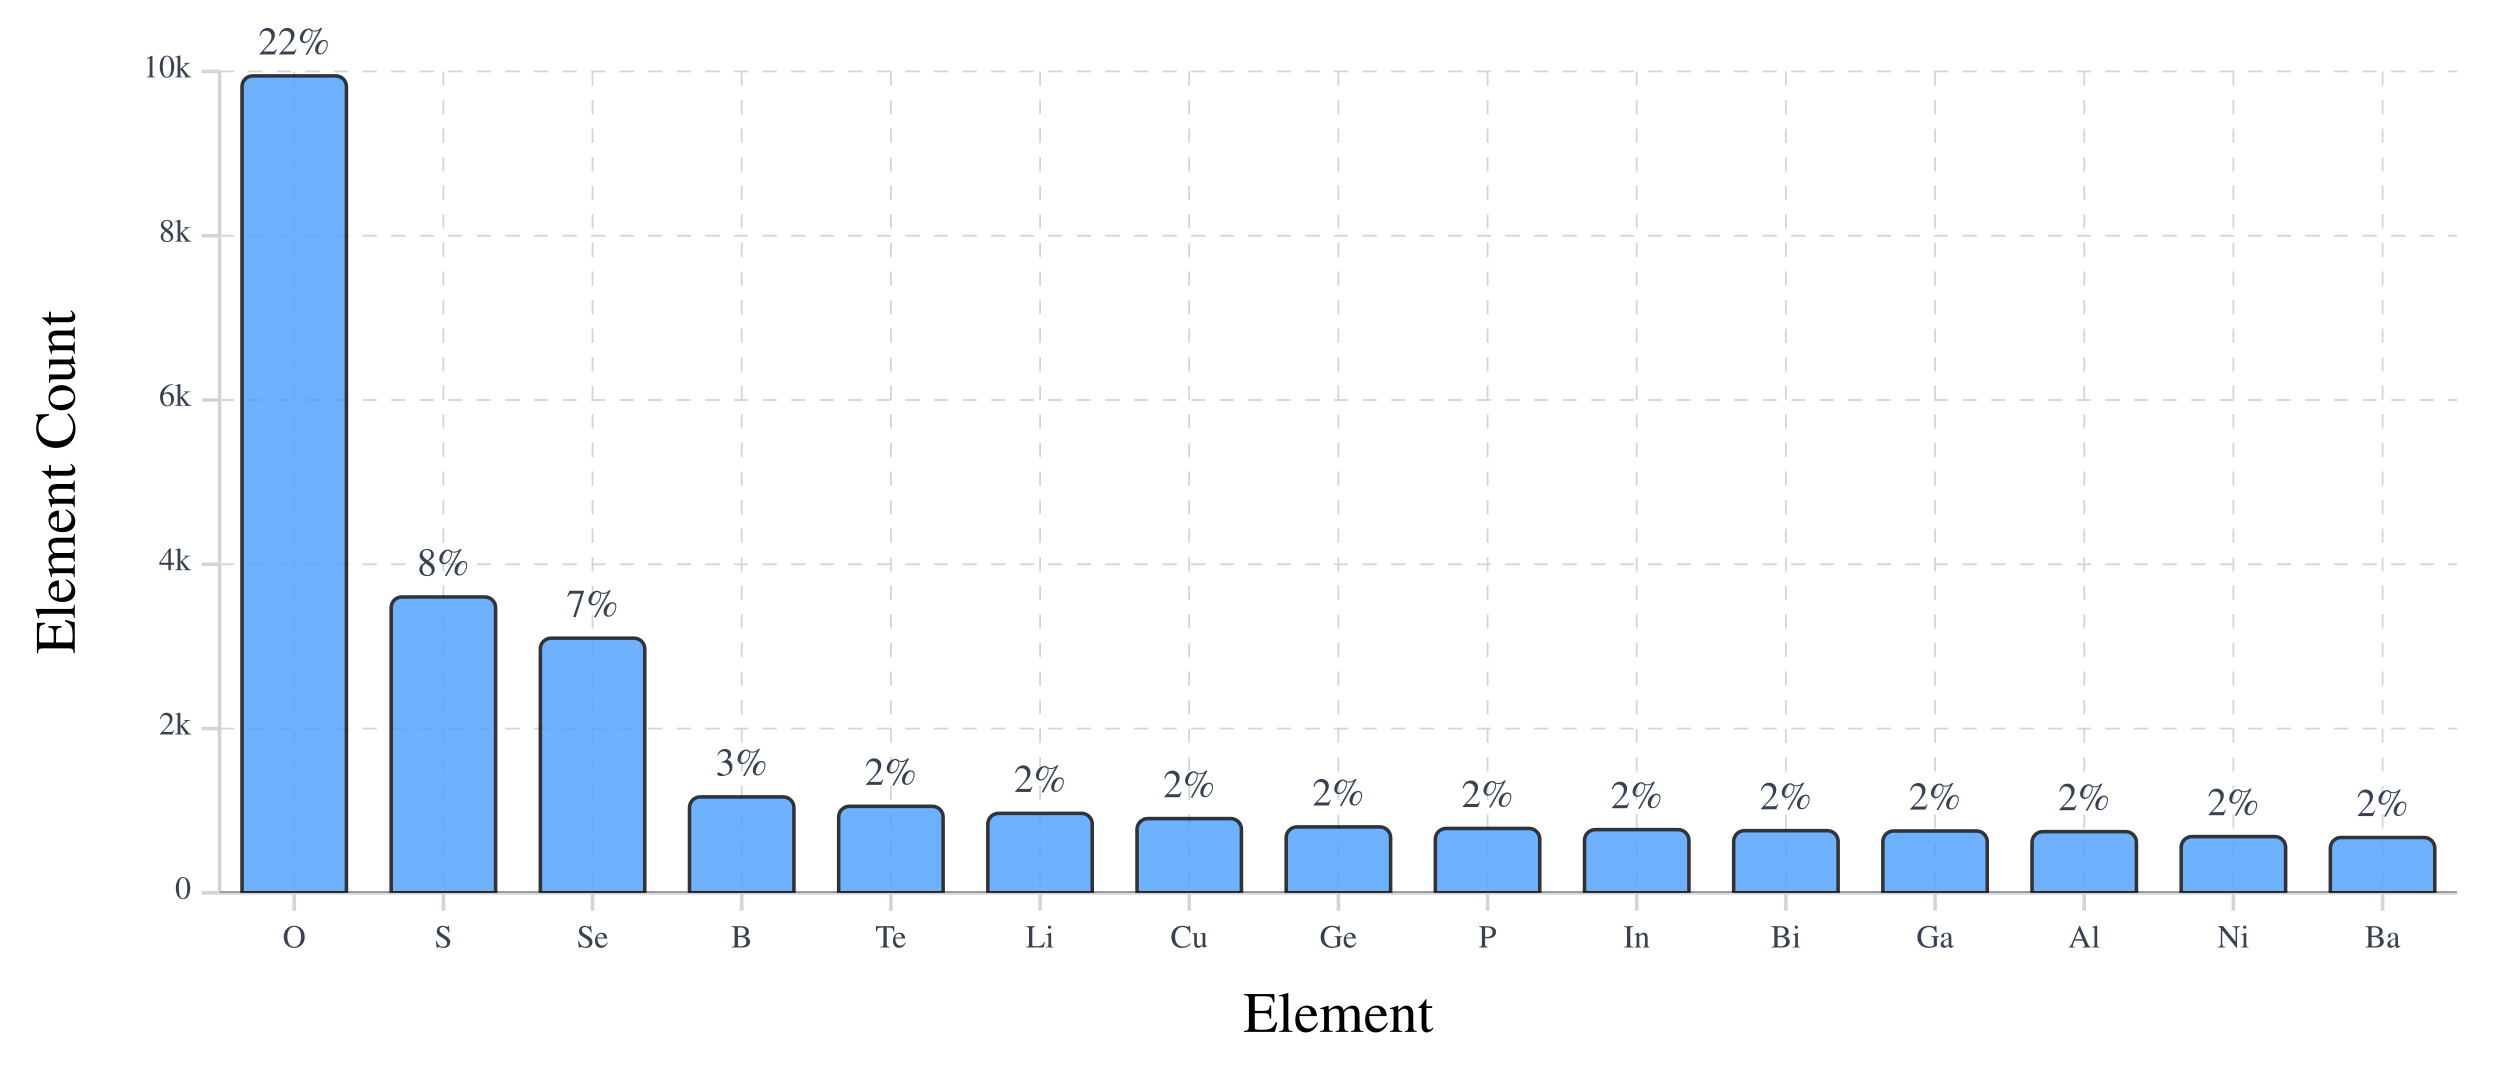
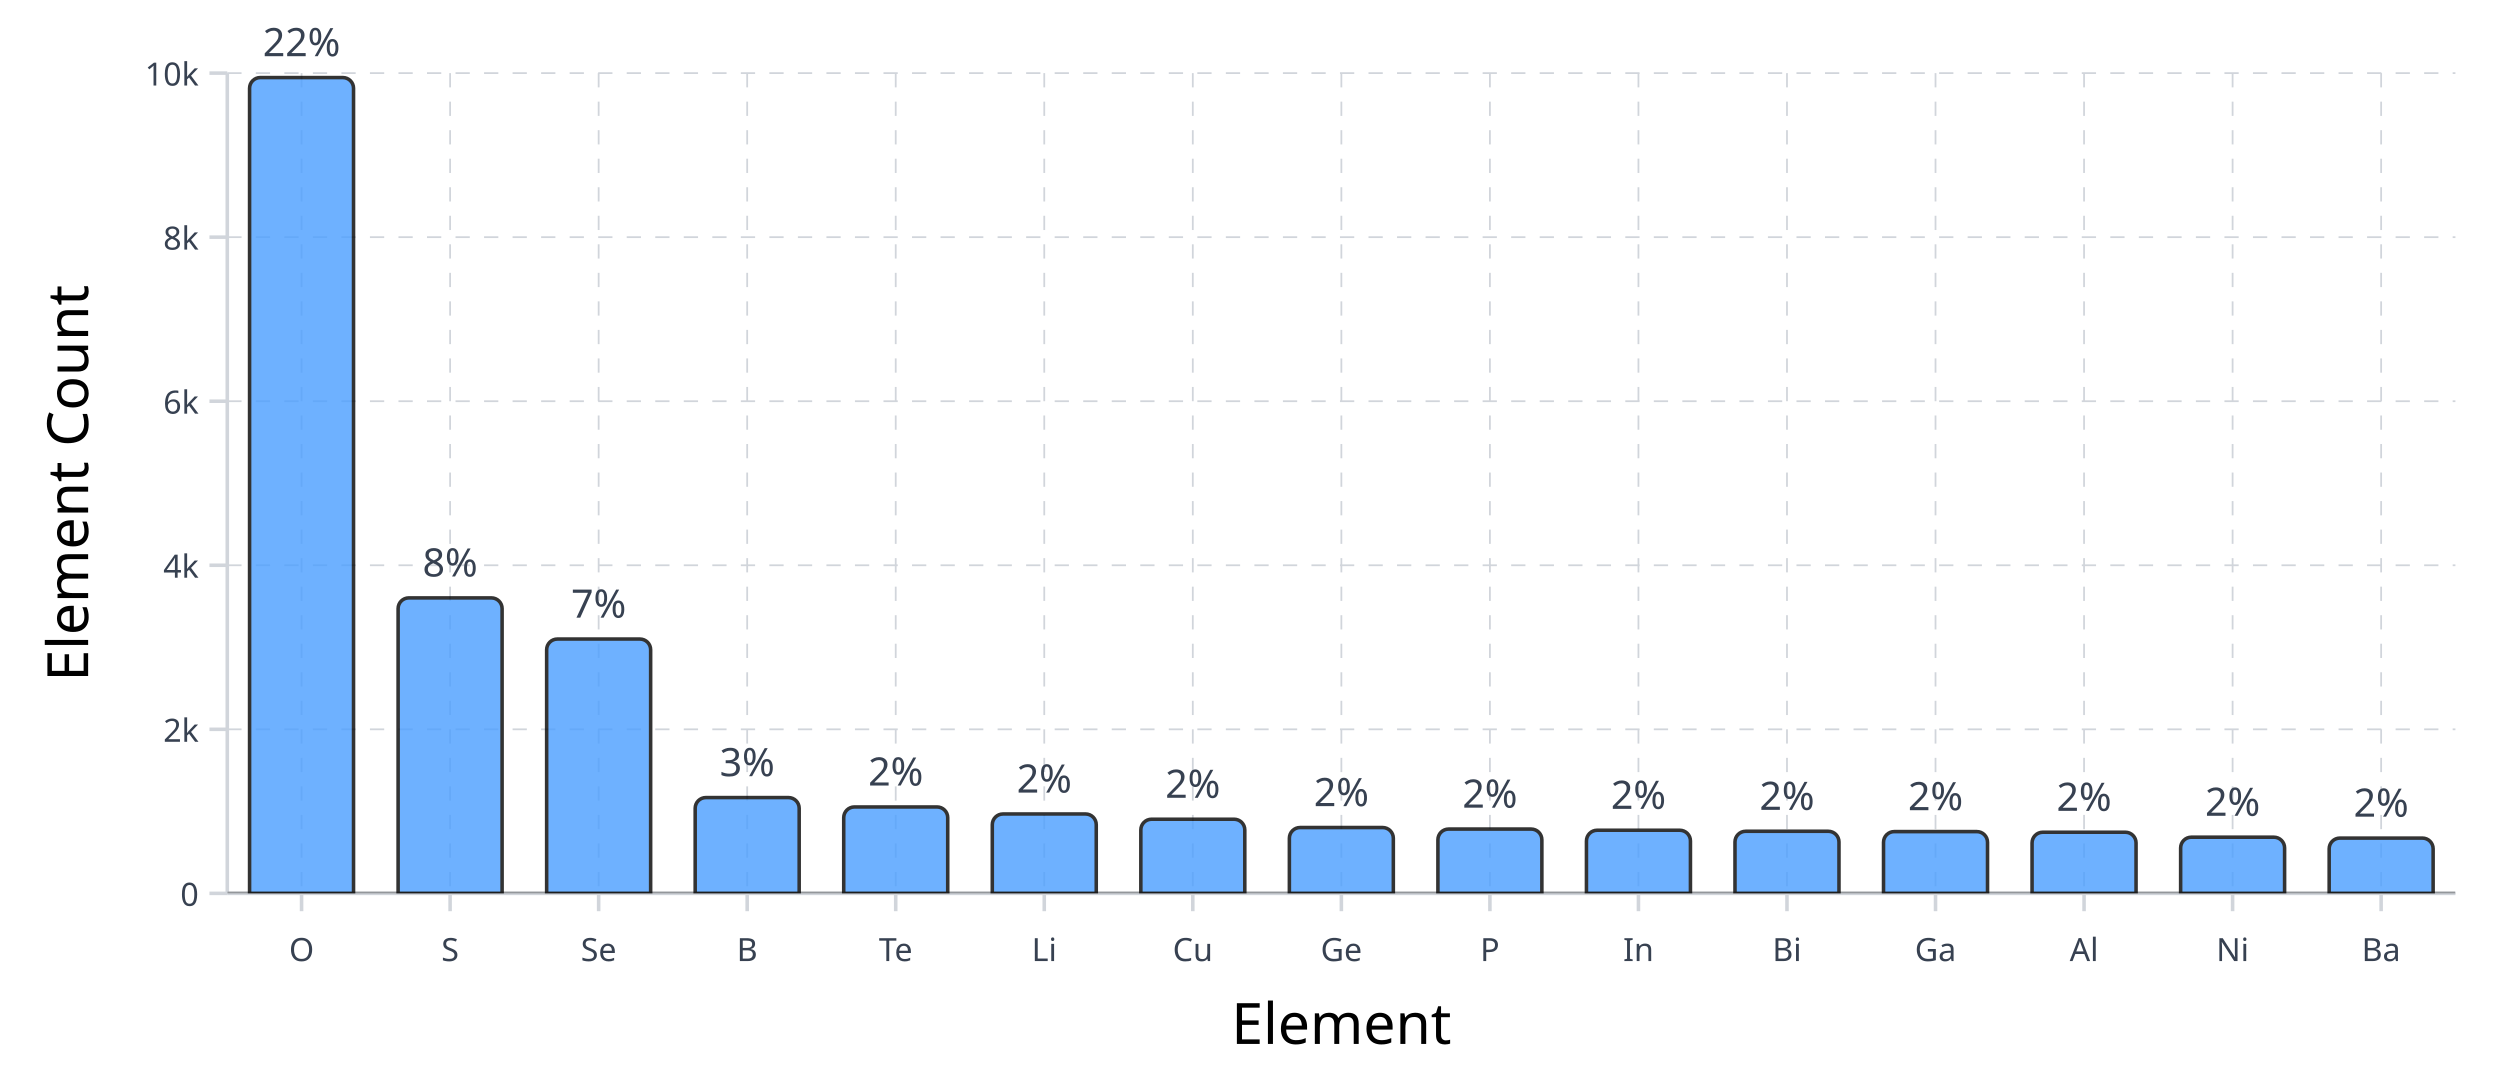
- <svg xmlns="http://www.w3.org/2000/svg" width="700" height="300" fill="#374151" aria-label="Element vs Element Count" class="svelte-ny43tg" color="#000" display="block" font-family="Times" font-size="16" font-weight="400" viewBox="0 0 700 300" word-spacing="0">
+ <svg xmlns="http://www.w3.org/2000/svg" fill="rgb(55, 65, 81)" font-family="system-ui, sans-serif" font-size="16" viewBox="-0.5 -0.5 701 301" width="701" height="301">
  <defs>
-     <clipPath id="a">
-       <path d="M61.5 20H688v230H61.5z" />
+     <clipPath id="chart-clip-5d1f1827-90f4-40e7-a66e-95b13624511d">
+       <rect x="63.23" y="20" width="624.77" height="230" />
    </clipPath>
  </defs>
-   <g class="x-axis svelte-gwe2el" style="--tick-font-default:clamp(9px, calc(0.03 * 100cqmin), 0.8em)">
-     <path stroke="#d1d5db" d="M61.5 250H688" pointer-events="none" />
-     <g class="tick svelte-gwe2el">
-       <path stroke="#d1d5db" stroke-dasharray="4" stroke-width=".5" d="M82.38 20v230" pointer-events="none" />
-       <path stroke="#d1d5db" d="M82.38 250v5" pointer-events="none" />
-       <text y="12" class="svelte-gwe2el" display="block" dominant-baseline="hanging" font-size="9" text-anchor="middle" transform="translate(82.38 250)">
-         <tspan x="0" class="svelte-gwe2el" dy="0">O</tspan>
-       </text>
-     </g>
-     <g class="tick svelte-gwe2el">
-       <path stroke="#d1d5db" stroke-dasharray="4" stroke-width=".5" d="M124.15 20v230" pointer-events="none" />
-       <path stroke="#d1d5db" d="M124.15 250v5" pointer-events="none" />
-       <text y="12" class="svelte-gwe2el" display="block" dominant-baseline="hanging" font-size="9" text-anchor="middle" transform="translate(124.15 250)">
-         <tspan x="0" class="svelte-gwe2el" dy="0">S</tspan>
-       </text>
-     </g>
-     <g class="tick svelte-gwe2el">
-       <path stroke="#d1d5db" stroke-dasharray="4" stroke-width=".5" d="M165.92 20v230" pointer-events="none" />
-       <path stroke="#d1d5db" d="M165.92 250v5" pointer-events="none" />
-       <text y="12" class="svelte-gwe2el" display="block" dominant-baseline="hanging" font-size="9" text-anchor="middle" transform="translate(165.92 250)">
-         <tspan x="0" class="svelte-gwe2el" dy="0">Se</tspan>
-       </text>
-     </g>
-     <g class="tick svelte-gwe2el">
-       <path stroke="#d1d5db" stroke-dasharray="4" stroke-width=".5" d="M207.68 20v230" pointer-events="none" />
-       <path stroke="#d1d5db" d="M207.68 250v5" pointer-events="none" />
-       <text y="12" class="svelte-gwe2el" display="block" dominant-baseline="hanging" font-size="9" text-anchor="middle" transform="translate(207.68 250)">
-         <tspan x="0" class="svelte-gwe2el" dy="0">B</tspan>
-       </text>
-     </g>
-     <g class="tick svelte-gwe2el">
-       <path stroke="#d1d5db" stroke-dasharray="4" stroke-width=".5" d="M249.45 20v230" pointer-events="none" />
-       <path stroke="#d1d5db" d="M249.45 250v5" pointer-events="none" />
-       <text y="12" class="svelte-gwe2el" display="block" dominant-baseline="hanging" font-size="9" text-anchor="middle" transform="translate(249.45 250)">
-         <tspan x="0" class="svelte-gwe2el" dy="0">Te</tspan>
-       </text>
-     </g>
-     <g class="tick svelte-gwe2el">
-       <path stroke="#d1d5db" stroke-dasharray="4" stroke-width=".5" d="M291.22 20v230" pointer-events="none" />
-       <path stroke="#d1d5db" d="M291.22 250v5" pointer-events="none" />
-       <text y="12" class="svelte-gwe2el" display="block" dominant-baseline="hanging" font-size="9" text-anchor="middle" transform="translate(291.22 250)">
-         <tspan x="0" class="svelte-gwe2el" dy="0">Li</tspan>
-       </text>
-     </g>
-     <g class="tick svelte-gwe2el">
-       <path stroke="#d1d5db" stroke-dasharray="4" stroke-width=".5" d="M332.98 20v230" pointer-events="none" />
-       <path stroke="#d1d5db" d="M332.98 250v5" pointer-events="none" />
-       <text y="12" class="svelte-gwe2el" display="block" dominant-baseline="hanging" font-size="9" text-anchor="middle" transform="translate(332.98 250)">
-         <tspan x="0" class="svelte-gwe2el" dy="0">Cu</tspan>
-       </text>
-     </g>
-     <g class="tick svelte-gwe2el">
-       <path stroke="#d1d5db" stroke-dasharray="4" stroke-width=".5" d="M374.75 20v230" pointer-events="none" />
-       <path stroke="#d1d5db" d="M374.75 250v5" pointer-events="none" />
-       <text y="12" class="svelte-gwe2el" display="block" dominant-baseline="hanging" font-size="9" text-anchor="middle" transform="translate(374.75 250)">
-         <tspan x="0" class="svelte-gwe2el" dy="0">Ge</tspan>
-       </text>
-     </g>
-     <g class="tick svelte-gwe2el">
-       <path stroke="#d1d5db" stroke-dasharray="4" stroke-width=".5" d="M416.52 20v230" pointer-events="none" />
-       <path stroke="#d1d5db" d="M416.52 250v5" pointer-events="none" />
-       <text y="12" class="svelte-gwe2el" display="block" dominant-baseline="hanging" font-size="9" text-anchor="middle" transform="translate(416.52 250)">
-         <tspan x="0" class="svelte-gwe2el" dy="0">P</tspan>
-       </text>
-     </g>
-     <g class="tick svelte-gwe2el">
-       <path stroke="#d1d5db" stroke-dasharray="4" stroke-width=".5" d="M458.28 20v230" pointer-events="none" />
-       <path stroke="#d1d5db" d="M458.28 250v5" pointer-events="none" />
-       <text y="12" class="svelte-gwe2el" display="block" dominant-baseline="hanging" font-size="9" text-anchor="middle" transform="translate(458.28 250)">
-         <tspan x="0" class="svelte-gwe2el" dy="0">In</tspan>
-       </text>
-     </g>
-     <g class="tick svelte-gwe2el">
-       <path stroke="#d1d5db" stroke-dasharray="4" stroke-width=".5" d="M500.05 20v230" pointer-events="none" />
-       <path stroke="#d1d5db" d="M500.05 250v5" pointer-events="none" />
-       <text y="12" class="svelte-gwe2el" display="block" dominant-baseline="hanging" font-size="9" text-anchor="middle" transform="translate(500.05 250)">
-         <tspan x="0" class="svelte-gwe2el" dy="0">Bi</tspan>
-       </text>
-     </g>
-     <g class="tick svelte-gwe2el">
-       <path stroke="#d1d5db" stroke-dasharray="4" stroke-width=".5" d="M541.82 20v230" pointer-events="none" />
-       <path stroke="#d1d5db" d="M541.82 250v5" pointer-events="none" />
-       <text y="12" class="svelte-gwe2el" display="block" dominant-baseline="hanging" font-size="9" text-anchor="middle" transform="translate(541.82 250)">
-         <tspan x="0" class="svelte-gwe2el" dy="0">Ga</tspan>
-       </text>
-     </g>
-     <g class="tick svelte-gwe2el">
-       <path stroke="#d1d5db" stroke-dasharray="4" stroke-width=".5" d="M583.58 20v230" pointer-events="none" />
-       <path stroke="#d1d5db" d="M583.58 250v5" pointer-events="none" />
-       <text y="12" class="svelte-gwe2el" display="block" dominant-baseline="hanging" font-size="9" text-anchor="middle" transform="translate(583.58 250)">
-         <tspan x="0" class="svelte-gwe2el" dy="0">Al</tspan>
-       </text>
-     </g>
-     <g class="tick svelte-gwe2el">
-       <path stroke="#d1d5db" stroke-dasharray="4" stroke-width=".5" d="M625.35 20v230" pointer-events="none" />
-       <path stroke="#d1d5db" d="M625.35 250v5" pointer-events="none" />
-       <text y="12" class="svelte-gwe2el" display="block" dominant-baseline="hanging" font-size="9" text-anchor="middle" transform="translate(625.35 250)">
-         <tspan x="0" class="svelte-gwe2el" dy="0">Ni</tspan>
-       </text>
-     </g>
-     <g class="tick svelte-gwe2el">
-       <path stroke="#d1d5db" stroke-dasharray="4" stroke-width=".5" d="M667.12 20v230" pointer-events="none" />
-       <path stroke="#d1d5db" d="M667.12 250v5" pointer-events="none" />
-       <text y="12" class="svelte-gwe2el" display="block" dominant-baseline="hanging" font-size="9" text-anchor="middle" transform="translate(667.12 250)">
-         <tspan x="0" class="svelte-gwe2el" dy="0">Ba</tspan>
-       </text>
-     </g>
-     <text x="374.75" y="286" fill="currentColor" class="axis-label x-label svelte-swdpfo" display="block" dominant-baseline="central" pointer-events="none" text-anchor="middle">
-       <tspan x="374.75" y="286" class="svelte-swdpfo">
-         <tspan class="svelte-swdpfo">Element</tspan>
-       </tspan>
-     </text>
-   </g>
-   <g class="y-axis svelte-gwe2el" style="--tick-font-default:clamp(9px, calc(0.03 * 100cqmin), 0.8em)">
-     <path stroke="#d1d5db" d="M61.5 20v230" pointer-events="none" />
-     <g class="tick svelte-gwe2el">
-       <path stroke="#d1d5db" stroke-dasharray="4" stroke-width=".5" d="M61.5 250H688" pointer-events="none" />
-       <path stroke="#d1d5db" d="M56.5 250h5" pointer-events="none" />
-       <text x="-8" class="svelte-gwe2el" display="block" dominant-baseline="central" font-size="9" text-anchor="end" transform="translate(61.5 250)">
-         <tspan x="-8" class="svelte-gwe2el" dy="0">0</tspan>
-       </text>
-     </g>
-     <g class="tick svelte-gwe2el">
-       <path stroke="#d1d5db" stroke-dasharray="4" stroke-width=".5" d="M61.5 204H688" pointer-events="none" />
-       <path stroke="#d1d5db" d="M56.5 204h5" pointer-events="none" />
-       <text x="-8" class="svelte-gwe2el" display="block" dominant-baseline="central" font-size="9" text-anchor="end" transform="translate(61.5 204)">
-         <tspan x="-8" class="svelte-gwe2el" dy="0">2k</tspan>
-       </text>
-     </g>
-     <g class="tick svelte-gwe2el">
-       <path stroke="#d1d5db" stroke-dasharray="4" stroke-width=".5" d="M61.5 158H688" pointer-events="none" />
-       <path stroke="#d1d5db" d="M56.5 158h5" pointer-events="none" />
-       <text x="-8" class="svelte-gwe2el" display="block" dominant-baseline="central" font-size="9" text-anchor="end" transform="translate(61.5 158)">
-         <tspan x="-8" class="svelte-gwe2el" dy="0">4k</tspan>
-       </text>
-     </g>
-     <g class="tick svelte-gwe2el">
-       <path stroke="#d1d5db" stroke-dasharray="4" stroke-width=".5" d="M61.5 112H688" pointer-events="none" />
-       <path stroke="#d1d5db" d="M56.5 112h5" pointer-events="none" />
-       <text x="-8" class="svelte-gwe2el" display="block" dominant-baseline="central" font-size="9" text-anchor="end" transform="translate(61.5 112)">
-         <tspan x="-8" class="svelte-gwe2el" dy="0">6k</tspan>
-       </text>
-     </g>
-     <g class="tick svelte-gwe2el">
-       <path stroke="#d1d5db" stroke-dasharray="4" stroke-width=".5" d="M61.5 66H688" pointer-events="none" />
-       <path stroke="#d1d5db" d="M56.5 66h5" pointer-events="none" />
-       <text x="-8" class="svelte-gwe2el" display="block" dominant-baseline="central" font-size="9" text-anchor="end" transform="translate(61.5 66)">
-         <tspan x="-8" class="svelte-gwe2el" dy="0">8k</tspan>
-       </text>
-     </g>
-     <g class="tick svelte-gwe2el">
-       <path stroke="#d1d5db" stroke-dasharray="4" stroke-width=".5" d="M61.5 20H688" pointer-events="none" />
-       <path stroke="#d1d5db" d="M56.5 20h5" pointer-events="none" />
-       <text x="-8" class="svelte-gwe2el" display="block" dominant-baseline="central" font-size="9" text-anchor="end" transform="translate(61.5 20)">
-         <tspan x="-8" class="svelte-gwe2el" dy="0">10k</tspan>
-       </text>
-     </g>
-     <text x="18" y="135" fill="currentColor" class="axis-label y-label svelte-swdpfo" display="block" dominant-baseline="central" pointer-events="none" text-anchor="middle" transform="rotate(-90 18 135)">
-       <tspan x="18" y="135" class="svelte-swdpfo">
-         <tspan class="svelte-swdpfo">Element Count</tspan>
-       </tspan>
-     </text>
-   </g>
-   <g clip-path="url(&quot;#a&quot;)">
-     <path stroke="#000" d="M61.5 250H688" class="zero-line svelte-hanx6g" opacity=".3" />
-   </g>
-   <g class="bar-series svelte-ape502">
-     <path fill="#4a9eff" stroke="#000" d="M67.77 250V24.25a3 3 0 0 1 3-3H94a3 3 0 0 1 3 3V250Z" clip-path="url(&quot;#a&quot;)" opacity=".8" />
-     <text x="82.38" y="15.25" class="bar-label svelte-ape502" display="block" font-size="11" text-anchor="middle">22%</text>
-     <path fill="#4a9eff" stroke="#000" d="M109.53 250v-79.85a3 3 0 0 1 3-3h23.24a3 3 0 0 1 3 3V250Z" clip-path="url(&quot;#a&quot;)" opacity=".8" />
-     <text x="124.15" y="161.15" class="bar-label svelte-ape502" display="block" font-size="11" text-anchor="middle">8%</text>
-     <path fill="#4a9eff" stroke="#000" d="M151.3 250v-68.31a3 3 0 0 1 3-3h23.23a3 3 0 0 1 3 3V250Z" clip-path="url(&quot;#a&quot;)" opacity=".8" />
-     <text x="165.92" y="172.69" class="bar-label svelte-ape502" display="block" font-size="11" text-anchor="middle">7%</text>
-     <path fill="#4a9eff" stroke="#000" d="M193.06 250v-23.86a3 3 0 0 1 3-3h23.24a3 3 0 0 1 3 3V250Z" clip-path="url(&quot;#a&quot;)" opacity=".8" />
-     <text x="207.68" y="217.14" class="bar-label svelte-ape502" display="block" font-size="11" text-anchor="middle">3%</text>
-     <path fill="#4a9eff" stroke="#000" d="M234.83 250v-21.23a3 3 0 0 1 3-3h23.24a3 3 0 0 1 3 3V250Z" clip-path="url(&quot;#a&quot;)" opacity=".8" />
-     <text x="249.45" y="219.77" class="bar-label svelte-ape502" display="block" font-size="11" text-anchor="middle">2%</text>
-     <path fill="#4a9eff" stroke="#000" d="M276.6 250v-19.26a3 3 0 0 1 3-3h23.23a3 3 0 0 1 3 3V250Z" clip-path="url(&quot;#a&quot;)" opacity=".8" />
-     <text x="291.22" y="221.74" class="bar-label svelte-ape502" display="block" font-size="11" text-anchor="middle">2%</text>
-     <path fill="#4a9eff" stroke="#000" d="M318.37 250v-17.79a3 3 0 0 1 3-3h23.23a3 3 0 0 1 3 3V250Z" clip-path="url(&quot;#a&quot;)" opacity=".8" />
-     <text x="332.98" y="223.21" class="bar-label svelte-ape502" display="block" font-size="11" text-anchor="middle">2%</text>
-     <path fill="#4a9eff" stroke="#000" d="M360.13 250v-15.46a3 3 0 0 1 3-3h23.24a3 3 0 0 1 3 3V250Z" clip-path="url(&quot;#a&quot;)" opacity=".8" />
-     <text x="374.75" y="225.54" class="bar-label svelte-ape502" display="block" font-size="11" text-anchor="middle">2%</text>
-     <path fill="#4a9eff" stroke="#000" d="M401.9 250v-15.03a3 3 0 0 1 3-3h23.23a3 3 0 0 1 3 3V250Z" clip-path="url(&quot;#a&quot;)" opacity=".8" />
-     <text x="416.52" y="225.97" class="bar-label svelte-ape502" display="block" font-size="11" text-anchor="middle">2%</text>
-     <path fill="#4a9eff" stroke="#000" d="M443.67 250v-14.7a3 3 0 0 1 3-3h23.23a3 3 0 0 1 3 3V250Z" clip-path="url(&quot;#a&quot;)" opacity=".8" />
-     <text x="458.28" y="226.3" class="bar-label svelte-ape502" display="block" font-size="11" text-anchor="middle">2%</text>
-     <path fill="#4a9eff" stroke="#000" d="M485.43 250v-14.41a3 3 0 0 1 3-3h23.24a3 3 0 0 1 3 3V250Z" clip-path="url(&quot;#a&quot;)" opacity=".8" />
-     <text x="500.05" y="226.59" class="bar-label svelte-ape502" display="block" font-size="11" text-anchor="middle">2%</text>
-     <path fill="#4a9eff" stroke="#000" d="M527.2 250v-14.32a3 3 0 0 1 3-3h23.23a3 3 0 0 1 3 3V250Z" clip-path="url(&quot;#a&quot;)" opacity=".8" />
-     <text x="541.82" y="226.68" class="bar-label svelte-ape502" display="block" font-size="11" text-anchor="middle">2%</text>
-     <path fill="#4a9eff" stroke="#000" d="M568.97 250v-14.14a3 3 0 0 1 3-3h23.23a3 3 0 0 1 3 3V250Z" clip-path="url(&quot;#a&quot;)" opacity=".8" />
-     <text x="583.58" y="226.86" class="bar-label svelte-ape502" display="block" font-size="11" text-anchor="middle">2%</text>
-     <path fill="#4a9eff" stroke="#000" d="M610.73 250v-12.75a3 3 0 0 1 3-3h23.24a3 3 0 0 1 3 3V250Z" clip-path="url(&quot;#a&quot;)" opacity=".8" />
-     <text x="625.35" y="228.25" class="bar-label svelte-ape502" display="block" font-size="11" text-anchor="middle">2%</text>
-     <path fill="#4a9eff" stroke="#000" d="M652.5 250v-12.5a3 3 0 0 1 3-3h23.24a3 3 0 0 1 3 3V250Z" clip-path="url(&quot;#a&quot;)" opacity=".8" />
-     <text x="667.12" y="228.5" class="bar-label svelte-ape502" display="block" font-size="11" text-anchor="middle">2%</text>
+   <g class="x-axis" style="--tick-font-default: clamp(9px, calc(0.03 * 100cqmin), 0.8em);">
+     <line x1="63.23" x2="688" y1="250" y2="250" stroke="rgb(209, 213, 219)" />
+     <g class="tick" transform="translate(84.06, 250)">
+       <line y1="-230" y2="0" stroke="rgb(209, 213, 219)" stroke-dasharray="4" stroke-width="0.5" />
+       <line y1="0" y2="5" stroke="rgb(209, 213, 219)" />
+       <text x="0" y="12" text-anchor="middle" dominant-baseline="hanging" font-size="9">
+         <tspan x="0" dy="0">O</tspan>
+       </text>
+     </g>
+     <g class="tick" transform="translate(125.71, 250)">
+       <line y1="-230" y2="0" stroke="rgb(209, 213, 219)" stroke-dasharray="4" stroke-width="0.5" />
+       <line y1="0" y2="5" stroke="rgb(209, 213, 219)" />
+       <text x="0" y="12" text-anchor="middle" dominant-baseline="hanging" font-size="9">
+         <tspan x="0" dy="0">S</tspan>
+       </text>
+     </g>
+     <g class="tick" transform="translate(167.36, 250)">
+       <line y1="-230" y2="0" stroke="rgb(209, 213, 219)" stroke-dasharray="4" stroke-width="0.5" />
+       <line y1="0" y2="5" stroke="rgb(209, 213, 219)" />
+       <text x="0" y="12" text-anchor="middle" dominant-baseline="hanging" font-size="9">
+         <tspan x="0" dy="0">Se</tspan>
+       </text>
+     </g>
+     <g class="tick" transform="translate(209.01, 250)">
+       <line y1="-230" y2="0" stroke="rgb(209, 213, 219)" stroke-dasharray="4" stroke-width="0.5" />
+       <line y1="0" y2="5" stroke="rgb(209, 213, 219)" />
+       <text x="0" y="12" text-anchor="middle" dominant-baseline="hanging" font-size="9">
+         <tspan x="0" dy="0">B</tspan>
+       </text>
+     </g>
+     <g class="tick" transform="translate(250.66, 250)">
+       <line y1="-230" y2="0" stroke="rgb(209, 213, 219)" stroke-dasharray="4" stroke-width="0.5" />
+       <line y1="0" y2="5" stroke="rgb(209, 213, 219)" />
+       <text x="0" y="12" text-anchor="middle" dominant-baseline="hanging" font-size="9">
+         <tspan x="0" dy="0">Te</tspan>
+       </text>
+     </g>
+     <g class="tick" transform="translate(292.31, 250)">
+       <line y1="-230" y2="0" stroke="rgb(209, 213, 219)" stroke-dasharray="4" stroke-width="0.5" />
+       <line y1="0" y2="5" stroke="rgb(209, 213, 219)" />
+       <text x="0" y="12" text-anchor="middle" dominant-baseline="hanging" font-size="9">
+         <tspan x="0" dy="0">Li</tspan>
+       </text>
+     </g>
+     <g class="tick" transform="translate(333.96, 250)">
+       <line y1="-230" y2="0" stroke="rgb(209, 213, 219)" stroke-dasharray="4" stroke-width="0.5" />
+       <line y1="0" y2="5" stroke="rgb(209, 213, 219)" />
+       <text x="0" y="12" text-anchor="middle" dominant-baseline="hanging" font-size="9">
+         <tspan x="0" dy="0">Cu</tspan>
+       </text>
+     </g>
+     <g class="tick" transform="translate(375.62, 250)">
+       <line y1="-230" y2="0" stroke="rgb(209, 213, 219)" stroke-dasharray="4" stroke-width="0.5" />
+       <line y1="0" y2="5" stroke="rgb(209, 213, 219)" />
+       <text x="0" y="12" text-anchor="middle" dominant-baseline="hanging" font-size="9">
+         <tspan x="0" dy="0">Ge</tspan>
+       </text>
+     </g>
+     <g class="tick" transform="translate(417.27, 250)">
+       <line y1="-230" y2="0" stroke="rgb(209, 213, 219)" stroke-dasharray="4" stroke-width="0.5" />
+       <line y1="0" y2="5" stroke="rgb(209, 213, 219)" />
+       <text x="0" y="12" text-anchor="middle" dominant-baseline="hanging" font-size="9">
+         <tspan x="0" dy="0">P</tspan>
+       </text>
+     </g>
+     <g class="tick" transform="translate(458.92, 250)">
+       <line y1="-230" y2="0" stroke="rgb(209, 213, 219)" stroke-dasharray="4" stroke-width="0.5" />
+       <line y1="0" y2="5" stroke="rgb(209, 213, 219)" />
+       <text x="0" y="12" text-anchor="middle" dominant-baseline="hanging" font-size="9">
+         <tspan x="0" dy="0">In</tspan>
+       </text>
+     </g>
+     <g class="tick" transform="translate(500.57, 250)">
+       <line y1="-230" y2="0" stroke="rgb(209, 213, 219)" stroke-dasharray="4" stroke-width="0.5" />
+       <line y1="0" y2="5" stroke="rgb(209, 213, 219)" />
+       <text x="0" y="12" text-anchor="middle" dominant-baseline="hanging" font-size="9">
+         <tspan x="0" dy="0">Bi</tspan>
+       </text>
+     </g>
+     <g class="tick" transform="translate(542.22, 250)">
+       <line y1="-230" y2="0" stroke="rgb(209, 213, 219)" stroke-dasharray="4" stroke-width="0.5" />
+       <line y1="0" y2="5" stroke="rgb(209, 213, 219)" />
+       <text x="0" y="12" text-anchor="middle" dominant-baseline="hanging" font-size="9">
+         <tspan x="0" dy="0">Ga</tspan>
+       </text>
+     </g>
+     <g class="tick" transform="translate(583.87, 250)">
+       <line y1="-230" y2="0" stroke="rgb(209, 213, 219)" stroke-dasharray="4" stroke-width="0.5" />
+       <line y1="0" y2="5" stroke="rgb(209, 213, 219)" />
+       <text x="0" y="12" text-anchor="middle" dominant-baseline="hanging" font-size="9">
+         <tspan x="0" dy="0">Al</tspan>
+       </text>
+     </g>
+     <g class="tick" transform="translate(625.52, 250)">
+       <line y1="-230" y2="0" stroke="rgb(209, 213, 219)" stroke-dasharray="4" stroke-width="0.5" />
+       <line y1="0" y2="5" stroke="rgb(209, 213, 219)" />
+       <text x="0" y="12" text-anchor="middle" dominant-baseline="hanging" font-size="9">
+         <tspan x="0" dy="0">Ni</tspan>
+       </text>
+     </g>
+     <g class="tick" transform="translate(667.17, 250)">
+       <line y1="-230" y2="0" stroke="rgb(209, 213, 219)" stroke-dasharray="4" stroke-width="0.5" />
+       <line y1="0" y2="5" stroke="rgb(209, 213, 219)" />
+       <text x="0" y="12" text-anchor="middle" dominant-baseline="hanging" font-size="9">
+         <tspan x="0" dy="0">Ba</tspan>
+       </text>
+     </g>
+     <g>
+       <text dominant-baseline="central" text-anchor="middle" class="axis-label x-label" fill="rgb(0, 0, 0)" x="375.62" y="286">
+         <tspan x="375.62" y="286">
+           <tspan>Element</tspan>
+         </tspan>
+       </text>
+     </g>
+   </g>
+   <g class="y-axis" style="--tick-font-default: clamp(9px, calc(0.03 * 100cqmin), 0.8em);">
+     <line x1="63.23" x2="63.23" y1="20" y2="250" stroke="rgb(209, 213, 219)" />
+     <g class="tick" transform="translate(63.23, 250)">
+       <line x1="0" x2="624.77" stroke="rgb(209, 213, 219)" stroke-dasharray="4" stroke-width="0.5" />
+       <line x1="-5" x2="0" stroke="rgb(209, 213, 219)" />
+       <text x="-8" y="0" text-anchor="end" dominant-baseline="central" font-size="9">
+         <tspan x="-8" dy="0">0</tspan>
+       </text>
+     </g>
+     <g class="tick" transform="translate(63.23, 204)">
+       <line x1="0" x2="624.77" stroke="rgb(209, 213, 219)" stroke-dasharray="4" stroke-width="0.5" />
+       <line x1="-5" x2="0" stroke="rgb(209, 213, 219)" />
+       <text x="-8" y="0" text-anchor="end" dominant-baseline="central" font-size="9">
+         <tspan x="-8" dy="0">2k</tspan>
+       </text>
+     </g>
+     <g class="tick" transform="translate(63.23, 158)">
+       <line x1="0" x2="624.77" stroke="rgb(209, 213, 219)" stroke-dasharray="4" stroke-width="0.5" />
+       <line x1="-5" x2="0" stroke="rgb(209, 213, 219)" />
+       <text x="-8" y="0" text-anchor="end" dominant-baseline="central" font-size="9">
+         <tspan x="-8" dy="0">4k</tspan>
+       </text>
+     </g>
+     <g class="tick" transform="translate(63.23, 112)">
+       <line x1="0" x2="624.77" stroke="rgb(209, 213, 219)" stroke-dasharray="4" stroke-width="0.5" />
+       <line x1="-5" x2="0" stroke="rgb(209, 213, 219)" />
+       <text x="-8" y="0" text-anchor="end" dominant-baseline="central" font-size="9">
+         <tspan x="-8" dy="0">6k</tspan>
+       </text>
+     </g>
+     <g class="tick" transform="translate(63.23, 66)">
+       <line x1="0" x2="624.77" stroke="rgb(209, 213, 219)" stroke-dasharray="4" stroke-width="0.5" />
+       <line x1="-5" x2="0" stroke="rgb(209, 213, 219)" />
+       <text x="-8" y="0" text-anchor="end" dominant-baseline="central" font-size="9">
+         <tspan x="-8" dy="0">8k</tspan>
+       </text>
+     </g>
+     <g class="tick" transform="translate(63.23, 20)">
+       <line x1="0" x2="624.77" stroke="rgb(209, 213, 219)" stroke-dasharray="4" stroke-width="0.5" />
+       <line x1="-5" x2="0" stroke="rgb(209, 213, 219)" />
+       <text x="-8" y="0" text-anchor="end" dominant-baseline="central" font-size="9">
+         <tspan x="-8" dy="0">10k</tspan>
+       </text>
+     </g>
+     <g transform="rotate(-90, 18, 135)">
+       <text dominant-baseline="central" text-anchor="middle" class="axis-label y-label" fill="rgb(0, 0, 0)" x="18" y="135">
+         <tspan x="18" y="135">
+           <tspan>Element Count</tspan>
+         </tspan>
+       </text>
+     </g>
+   </g>
+   <g clip-path="url(#chart-clip-5d1f1827-90f4-40e7-a66e-95b13624511d)">
+     <line class="zero-line" x1="63.23" x2="688" y1="250" y2="250" stroke="rgb(0, 0, 0)" opacity="0.3" />
+   </g>
+   <g>
+     <defs />
+     <g class="bar-series">
+       <g>
+         <g>
+           <path d="M69.48,250V24.25A3,3 0 0 1 72.48,21.25H95.63A3,3 0 0 1 98.63,24.25V250Z" fill="rgb(74, 158, 255)" opacity="0.8" stroke="rgb(0, 0, 0)" clip-path="url(#chart-clip-5d1f1827-90f4-40e7-a66e-95b13624511d)" />
+           <text class="bar-label" x="84.06" y="15.25" text-anchor="middle" font-size="11">22%</text>
+           <path d="M111.13,250V170.15A3,3 0 0 1 114.13,167.15H137.29A3,3 0 0 1 140.29,170.15V250Z" fill="rgb(74, 158, 255)" opacity="0.8" stroke="rgb(0, 0, 0)" clip-path="url(#chart-clip-5d1f1827-90f4-40e7-a66e-95b13624511d)" />
+           <text class="bar-label" x="125.71" y="161.15" text-anchor="middle" font-size="11">8%</text>
+           <path d="M152.78,250V181.69A3,3 0 0 1 155.78,178.69H178.94A3,3 0 0 1 181.94,181.69V250Z" fill="rgb(74, 158, 255)" opacity="0.8" stroke="rgb(0, 0, 0)" clip-path="url(#chart-clip-5d1f1827-90f4-40e7-a66e-95b13624511d)" />
+           <text class="bar-label" x="167.36" y="172.69" text-anchor="middle" font-size="11">7%</text>
+           <path d="M194.43,250V226.14A3,3 0 0 1 197.43,223.14H220.59A3,3 0 0 1 223.59,226.14V250Z" fill="rgb(74, 158, 255)" opacity="0.8" stroke="rgb(0, 0, 0)" clip-path="url(#chart-clip-5d1f1827-90f4-40e7-a66e-95b13624511d)" />
+           <text class="bar-label" x="209.01" y="217.14" text-anchor="middle" font-size="11">3%</text>
+           <path d="M236.08,250V228.77A3,3 0 0 1 239.08,225.77H262.24A3,3 0 0 1 265.24,228.77V250Z" fill="rgb(74, 158, 255)" opacity="0.8" stroke="rgb(0, 0, 0)" clip-path="url(#chart-clip-5d1f1827-90f4-40e7-a66e-95b13624511d)" />
+           <text class="bar-label" x="250.66" y="219.77" text-anchor="middle" font-size="11">2%</text>
+           <path d="M277.74,250V230.74A3,3 0 0 1 280.74,227.74H303.89A3,3 0 0 1 306.89,230.74V250Z" fill="rgb(74, 158, 255)" opacity="0.8" stroke="rgb(0, 0, 0)" clip-path="url(#chart-clip-5d1f1827-90f4-40e7-a66e-95b13624511d)" />
+           <text class="bar-label" x="292.31" y="221.74" text-anchor="middle" font-size="11">2%</text>
+           <path d="M319.39,250V232.21A3,3 0 0 1 322.39,229.21H345.54A3,3 0 0 1 348.54,232.21V250Z" fill="rgb(74, 158, 255)" opacity="0.8" stroke="rgb(0, 0, 0)" clip-path="url(#chart-clip-5d1f1827-90f4-40e7-a66e-95b13624511d)" />
+           <text class="bar-label" x="333.96" y="223.21" text-anchor="middle" font-size="11">2%</text>
+           <path d="M361.04,250V234.54A3,3 0 0 1 364.04,231.54H387.19A3,3 0 0 1 390.19,234.54V250Z" fill="rgb(74, 158, 255)" opacity="0.8" stroke="rgb(0, 0, 0)" clip-path="url(#chart-clip-5d1f1827-90f4-40e7-a66e-95b13624511d)" />
+           <text class="bar-label" x="375.62" y="225.54" text-anchor="middle" font-size="11">2%</text>
+           <path d="M402.69,250V234.97A3,3 0 0 1 405.69,231.97H428.84A3,3 0 0 1 431.84,234.97V250Z" fill="rgb(74, 158, 255)" opacity="0.8" stroke="rgb(0, 0, 0)" clip-path="url(#chart-clip-5d1f1827-90f4-40e7-a66e-95b13624511d)" />
+           <text class="bar-label" x="417.27" y="225.97" text-anchor="middle" font-size="11">2%</text>
+           <path d="M444.34,250V235.3A3,3 0 0 1 447.34,232.3H470.5A3,3 0 0 1 473.5,235.3V250Z" fill="rgb(74, 158, 255)" opacity="0.8" stroke="rgb(0, 0, 0)" clip-path="url(#chart-clip-5d1f1827-90f4-40e7-a66e-95b13624511d)" />
+           <text class="bar-label" x="458.92" y="226.3" text-anchor="middle" font-size="11">2%</text>
+           <path d="M485.99,250V235.59A3,3 0 0 1 488.99,232.59H512.15A3,3 0 0 1 515.15,235.59V250Z" fill="rgb(74, 158, 255)" opacity="0.8" stroke="rgb(0, 0, 0)" clip-path="url(#chart-clip-5d1f1827-90f4-40e7-a66e-95b13624511d)" />
+           <text class="bar-label" x="500.57" y="226.59" text-anchor="middle" font-size="11">2%</text>
+           <path d="M527.64,250V235.68A3,3 0 0 1 530.64,232.68H553.8A3,3 0 0 1 556.8,235.68V250Z" fill="rgb(74, 158, 255)" opacity="0.8" stroke="rgb(0, 0, 0)" clip-path="url(#chart-clip-5d1f1827-90f4-40e7-a66e-95b13624511d)" />
+           <text class="bar-label" x="542.22" y="226.68" text-anchor="middle" font-size="11">2%</text>
+           <path d="M569.29,250V235.86A3,3 0 0 1 572.29,232.86H595.45A3,3 0 0 1 598.45,235.86V250Z" fill="rgb(74, 158, 255)" opacity="0.8" stroke="rgb(0, 0, 0)" clip-path="url(#chart-clip-5d1f1827-90f4-40e7-a66e-95b13624511d)" />
+           <text class="bar-label" x="583.87" y="226.86" text-anchor="middle" font-size="11">2%</text>
+           <path d="M610.95,250V237.25A3,3 0 0 1 613.95,234.25H637.1A3,3 0 0 1 640.1,237.25V250Z" fill="rgb(74, 158, 255)" opacity="0.8" stroke="rgb(0, 0, 0)" clip-path="url(#chart-clip-5d1f1827-90f4-40e7-a66e-95b13624511d)" />
+           <text class="bar-label" x="625.52" y="228.25" text-anchor="middle" font-size="11">2%</text>
+           <path d="M652.6,250V237.5A3,3 0 0 1 655.6,234.5H678.75A3,3 0 0 1 681.75,237.5V250Z" fill="rgb(74, 158, 255)" opacity="0.8" stroke="rgb(0, 0, 0)" clip-path="url(#chart-clip-5d1f1827-90f4-40e7-a66e-95b13624511d)" />
+           <text class="bar-label" x="667.17" y="228.5" text-anchor="middle" font-size="11">2%</text>
+         </g>
+       </g>
+     </g>
  </g>
</svg>
